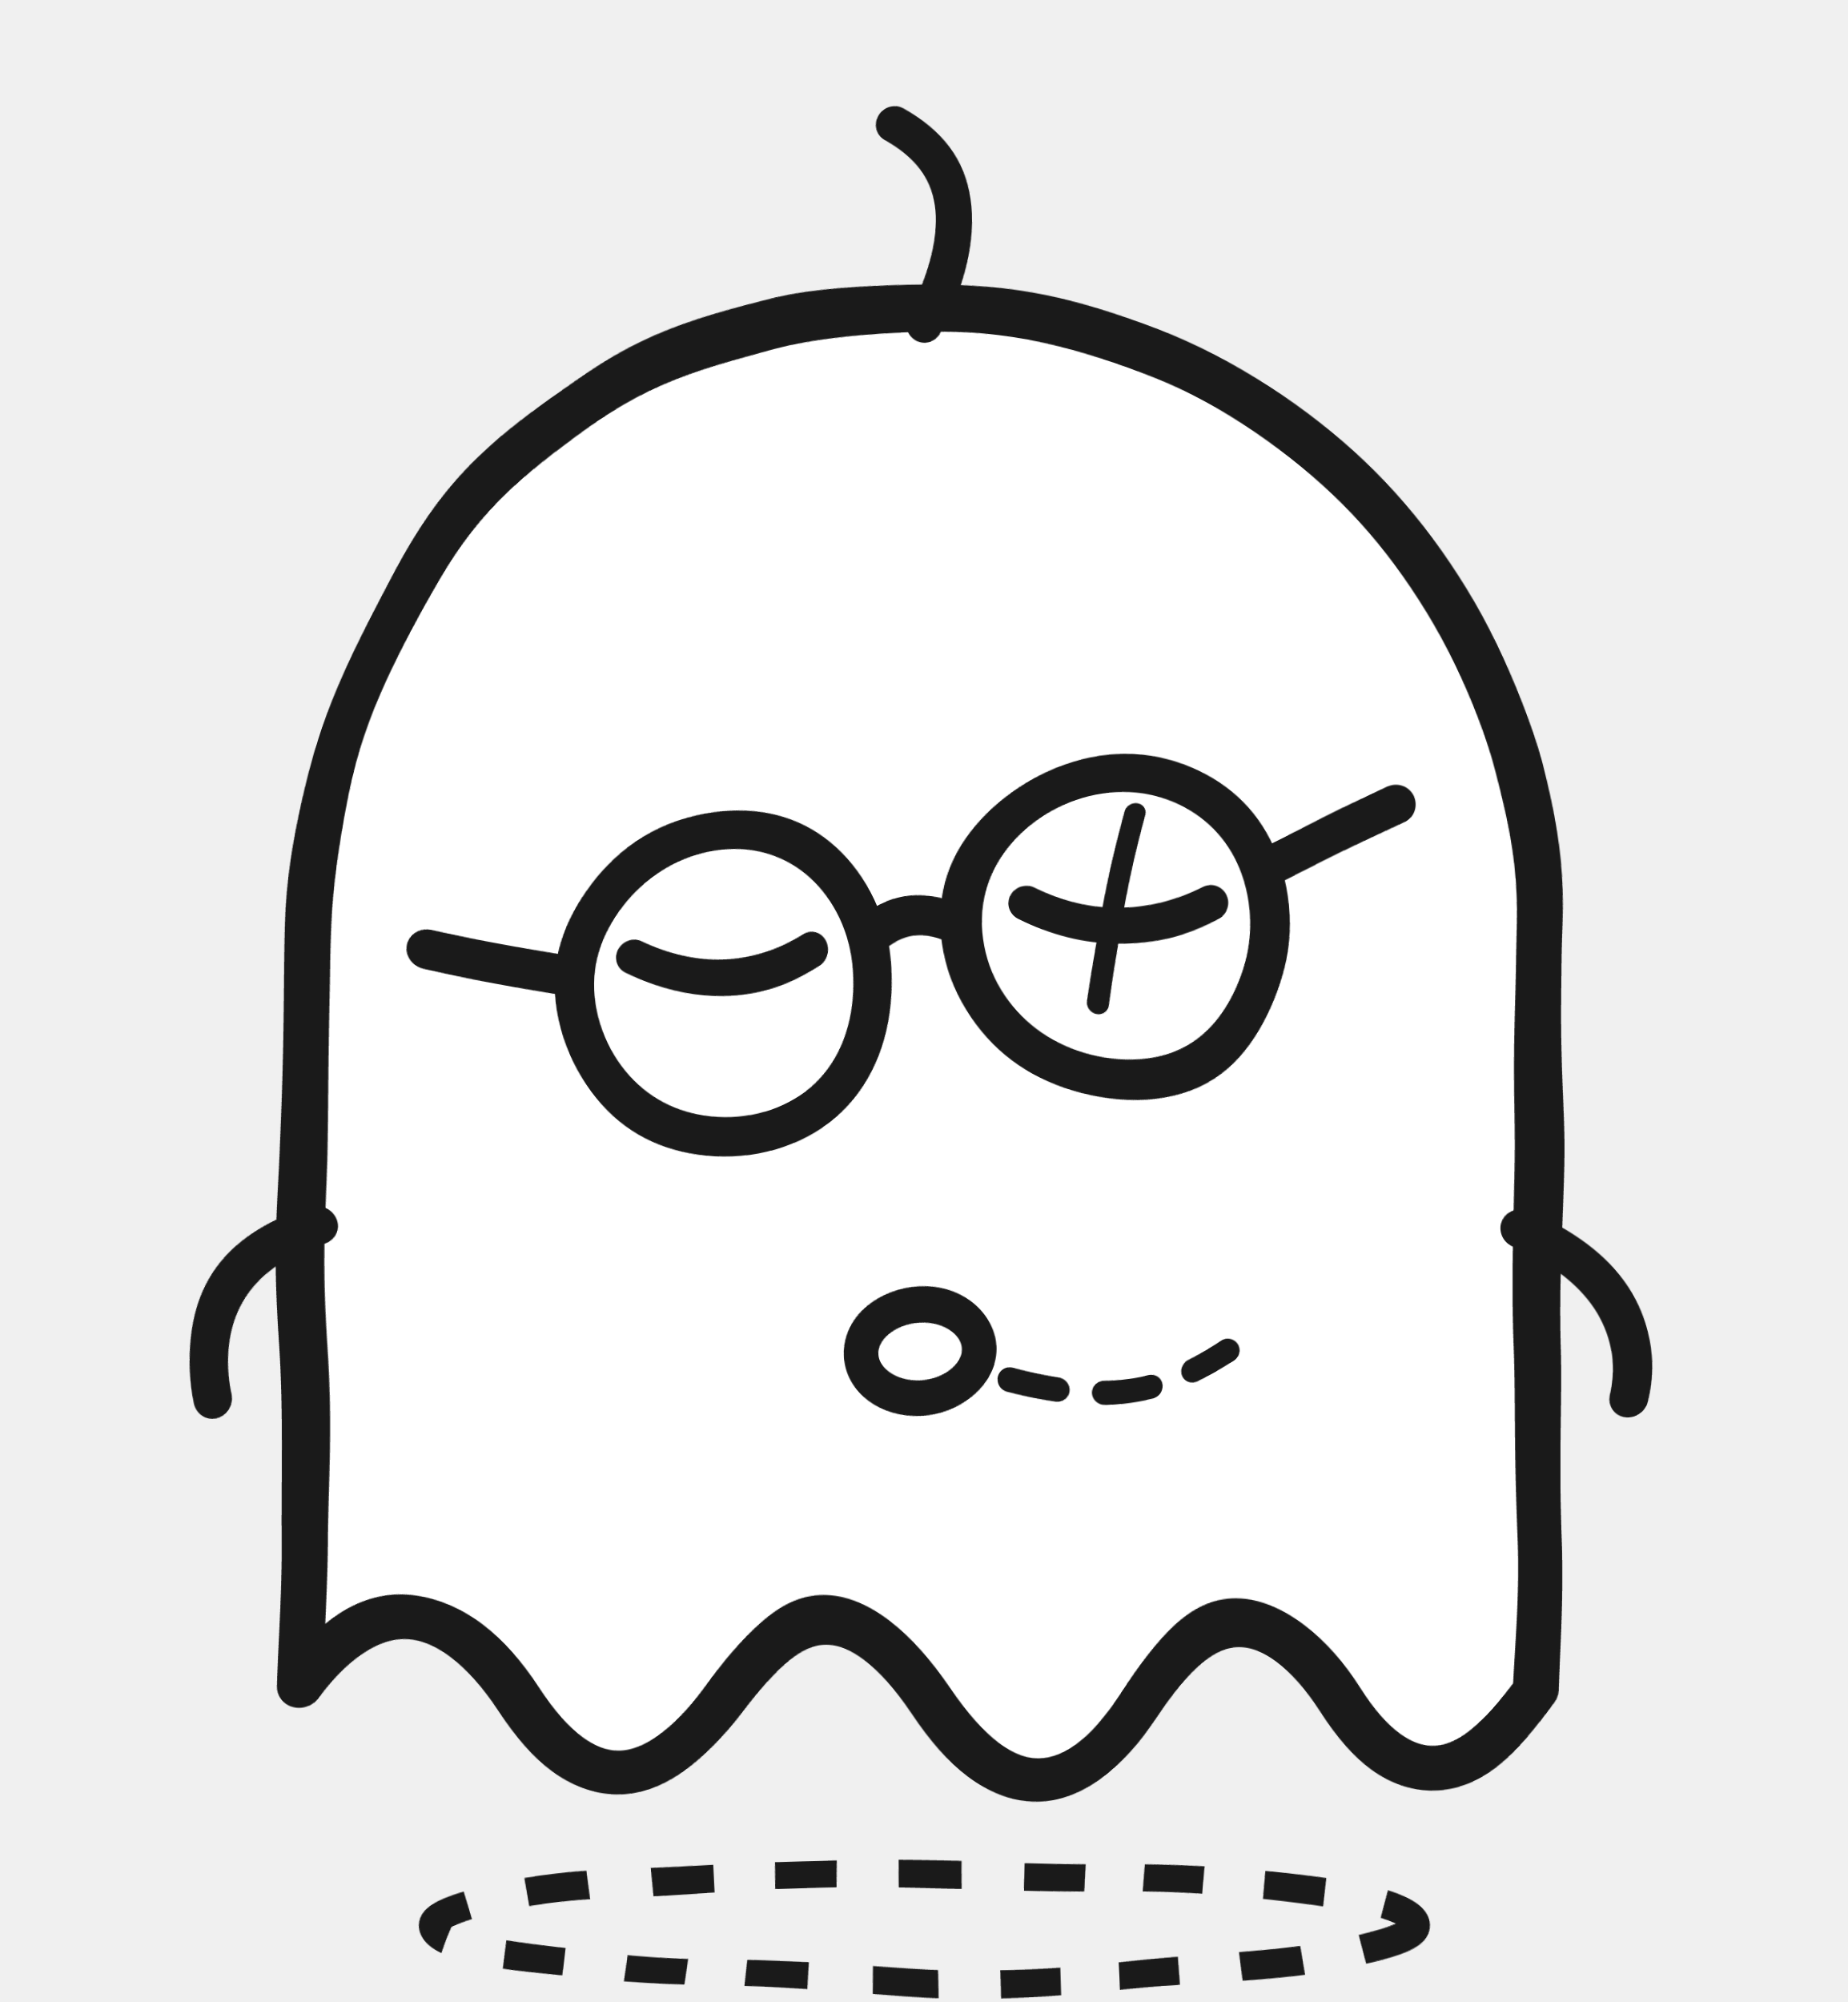
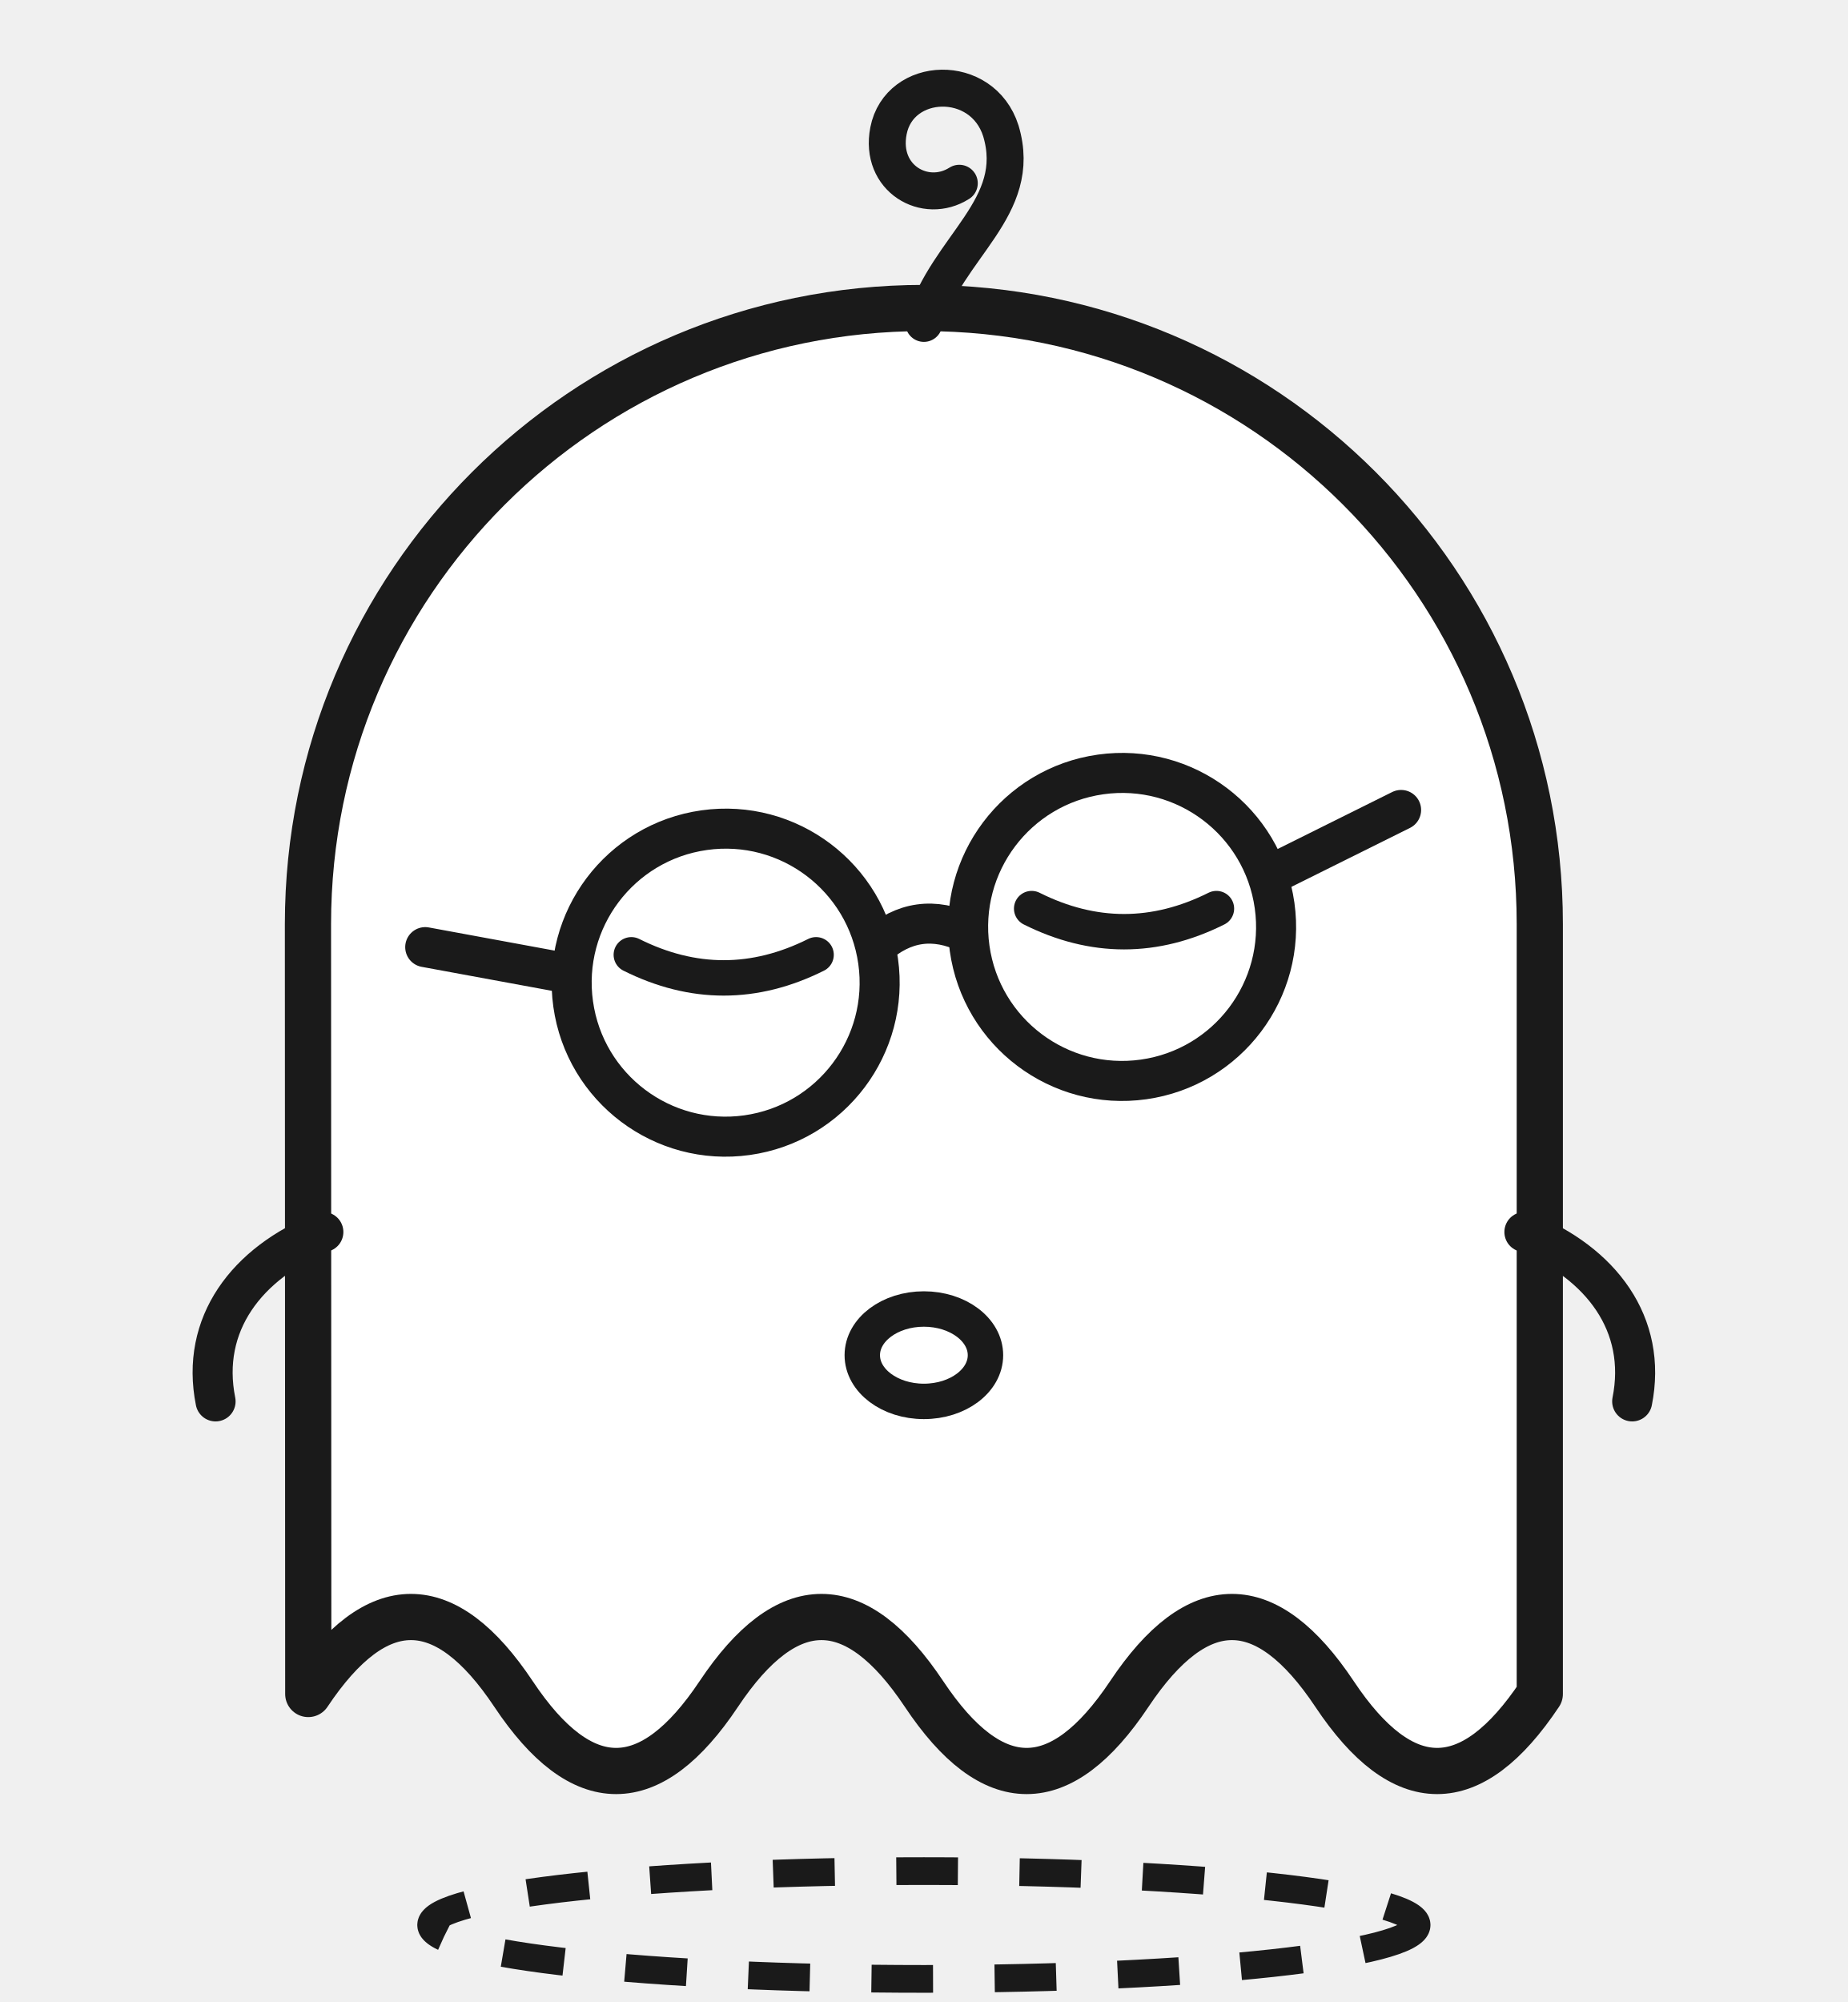
<svg xmlns="http://www.w3.org/2000/svg" width="480" height="520" viewBox="0 0 120 130" class="shrink-0" role="img" aria-label="Pip sighing, glasses crooked" focusable="false">
-   <defs>
-     <filter id="ghostos-ink" x="-5%" y="-5%" width="110%" height="110%">
-       <feTurbulence type="fractalNoise" baseFrequency="0.04" numOctaves="2" seed="7" />
-       <feDisplacementMap in="SourceGraphic" scale="2.3" />
-     </filter>
-   </defs>
-   <g filter="url(#ghostos-ink)">
-     <ellipse cx="60" cy="125" rx="32" ry="3.5" fill="none" stroke="#1a1a1a" stroke-width="1.8" stroke-dasharray="4 4" />
-     <g>
-       <path d="M20 60a40 40 0 0 1 80 0v50q-6.67 10 -13.33 0t-13.33 0t-13.33 0t-13.33 0t-13.33 0t-13.33 0Z" fill="#fff" stroke="#1a1a1a" stroke-width="3" stroke-linejoin="round" />
-       <path d="M60 21q5-9-2-13" stroke="#1a1a1a" fill="none" stroke-linecap="round" stroke-width="2.4" />
-       <g transform="rotate(-8 60 62)">
-         <circle cx="47" cy="62" r="10" fill="#fff" stroke="#1a1a1a" stroke-width="2.6" />
-         <circle cx="73" cy="62" r="10" fill="#fff" stroke="#1a1a1a" stroke-width="2.6" />
-         <path d="M57 61q3-2 6 0M37 60l-9-3M83 60l9-3" stroke="#1a1a1a" fill="none" stroke-linecap="round" stroke-width="2.6" />
-         <path d="M75 55l-4 12" stroke="#1a1a1a" fill="none" stroke-linecap="round" stroke-width="1.4" />
-       </g>
-       <path d="M41 62q6 3 12 0M67 59q6 3 12 0" stroke="#1a1a1a" fill="none" stroke-linecap="round" stroke-width="2.3" />
-       <ellipse cx="60" cy="88" rx="4" ry="3" fill="none" stroke="#1a1a1a" stroke-width="2.3" />
-       <path d="M66 90q8 2 14-2" stroke="#1a1a1a" fill="none" stroke-linecap="round" stroke-width="1.6" stroke-dasharray="3 3" />
-       <path d="M21 80c-5 2-8 6-7 11M99 80c5 2 8 6 7 11" stroke="#1a1a1a" fill="none" stroke-linecap="round" stroke-width="2.6" />
+   <ellipse cx="60" cy="125" rx="32" ry="3.5" fill="none" stroke="#1a1a1a" stroke-width="1.8" stroke-dasharray="4 4" />
+   <g>
+     <path d="M20 60a40 40 0 0 1 80 0v50q-6.67 10 -13.33 0t-13.33 0t-13.33 0t-13.33 0t-13.33 0t-13.33 0Z" fill="#fff" stroke="#1a1a1a" stroke-width="3" stroke-linejoin="round" />
+     <path d="M60 21c1.5-5 6.5-7.5 5-12.5c-1.2-3.8-6.6-3.6-7.3 0c-0.6 3.1 2.4 4.8 4.6 3.4" stroke="#1a1a1a" fill="none" stroke-linecap="round" stroke-width="2.4" />
+     <g transform="rotate(-8 60 62)">
+       <circle cx="47" cy="62" r="10" fill="#fff" stroke="#1a1a1a" stroke-width="2.6" />
+       <circle cx="73" cy="62" r="10" fill="#fff" stroke="#1a1a1a" stroke-width="2.6" />
+       <path d="M57 61q3-2 6 0M37 60l-9-3M83 60l9-3" stroke="#1a1a1a" fill="none" stroke-linecap="round" stroke-width="2.6" />
    </g>
+     <path d="M41 62q6 3 12 0M67 59q6 3 12 0" stroke="#1a1a1a" fill="none" stroke-linecap="round" stroke-width="2.3" />
+     <ellipse cx="60" cy="88" rx="4" ry="3" fill="none" stroke="#1a1a1a" stroke-width="2.3" />
+     <path d="M21 80c-5 2-8 6-7 11M99 80c5 2 8 6 7 11" stroke="#1a1a1a" fill="none" stroke-linecap="round" stroke-width="2.6" />
  </g>
</svg>
